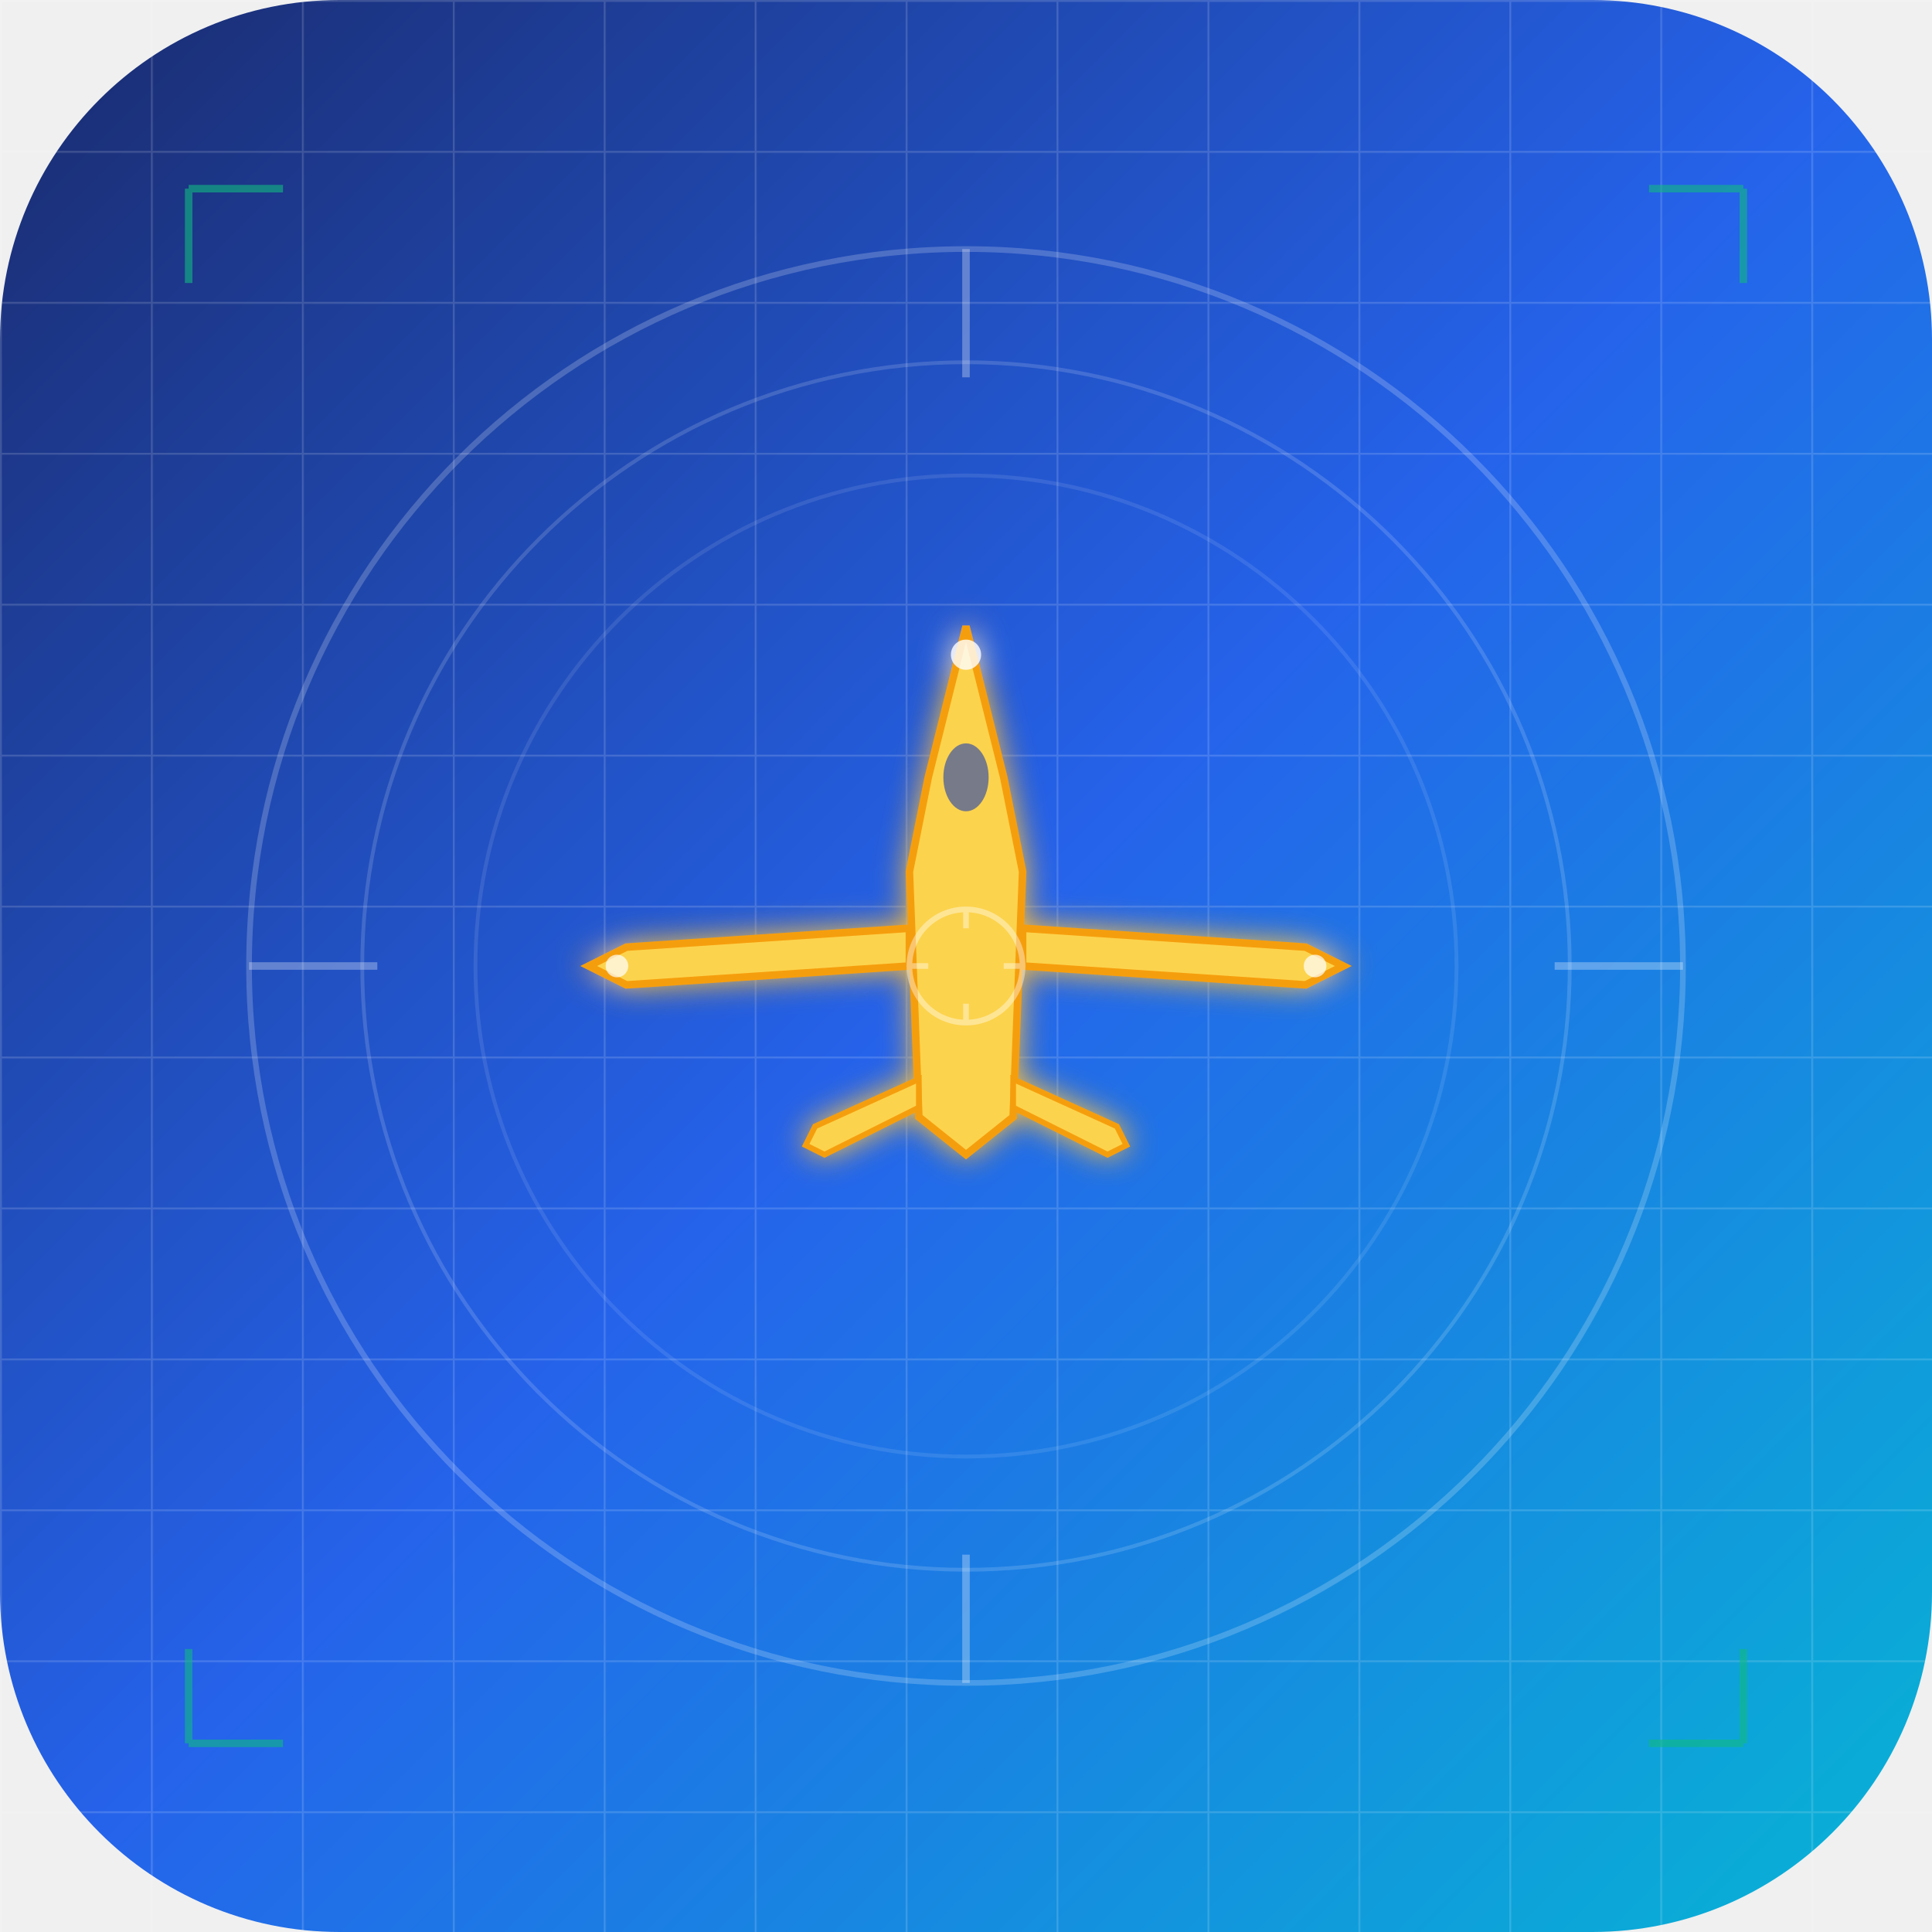
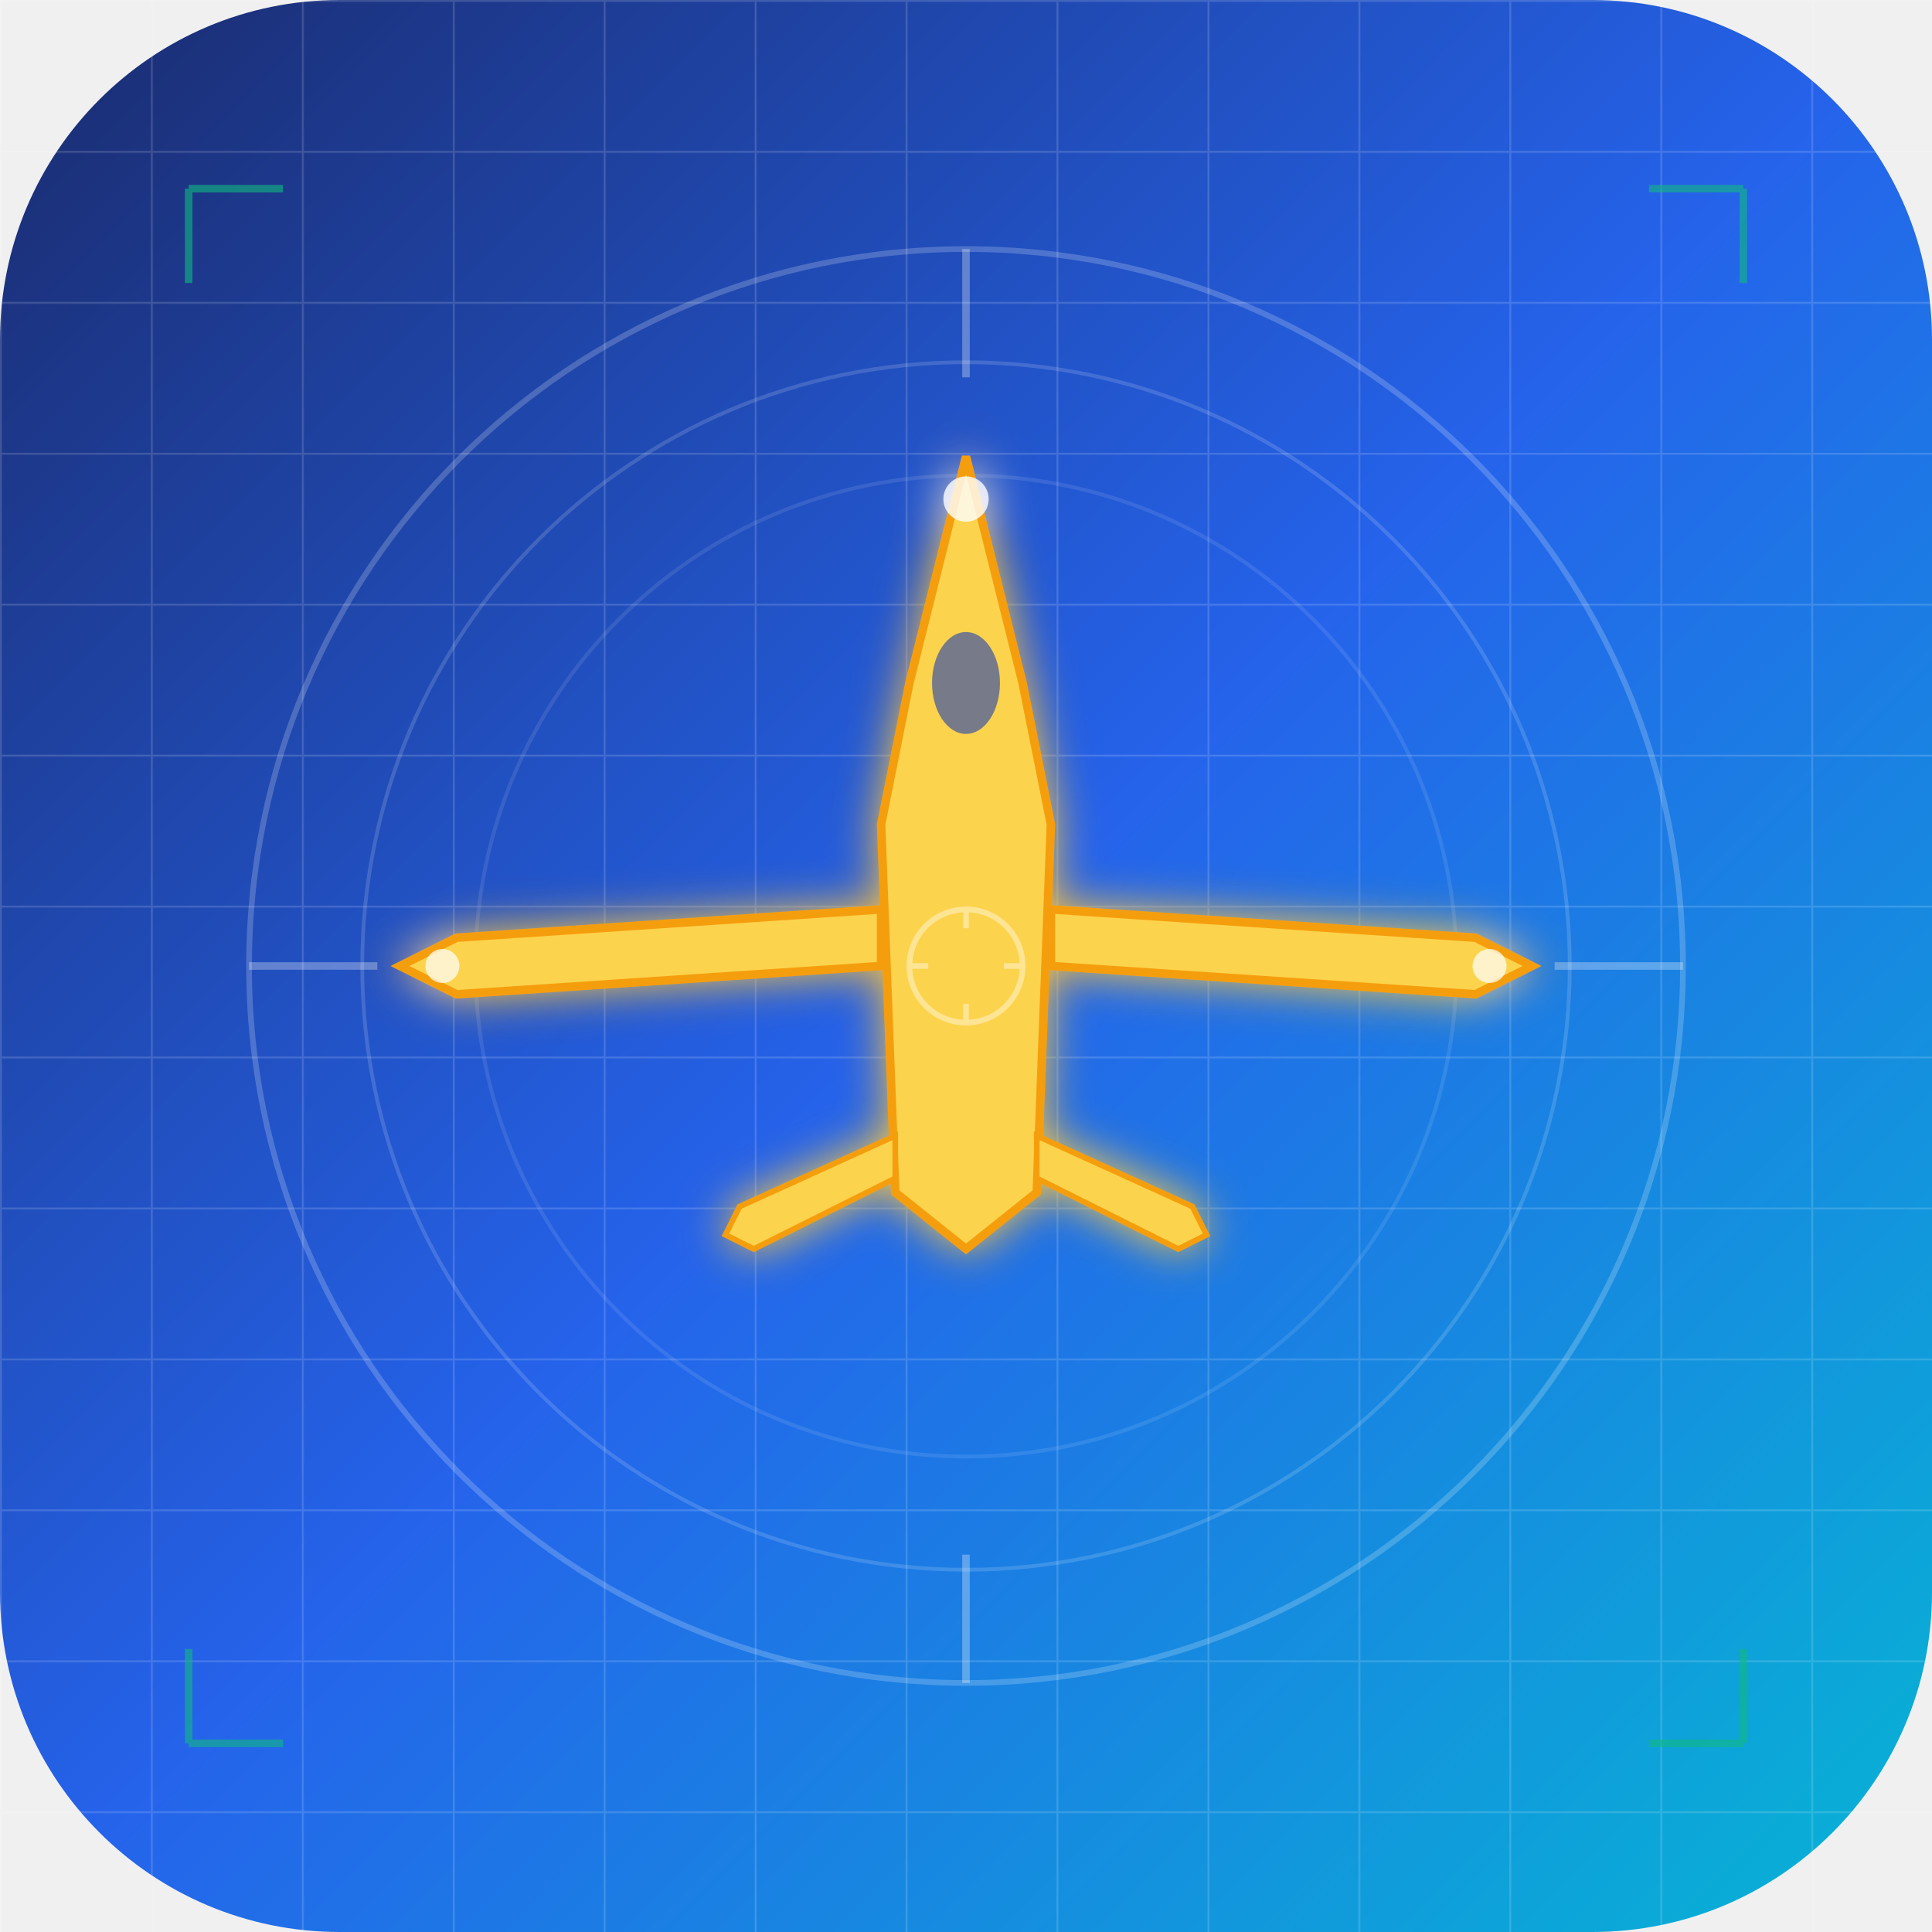
<svg xmlns="http://www.w3.org/2000/svg" width="1024" height="1024" viewBox="0 0 1024 1024">
  <defs>
    <linearGradient id="bgGradient" x1="0%" y1="0%" x2="100%" y2="100%">
      <stop offset="0%" style="stop-color:#1a2a6c;stop-opacity:1" />
      <stop offset="50%" style="stop-color:#2563eb;stop-opacity:1" />
      <stop offset="100%" style="stop-color:#06b6d4;stop-opacity:1" />
    </linearGradient>
    <pattern id="grid" width="80" height="80" patternUnits="userSpaceOnUse">
      <path d="M 80 0 L 0 0 0 80" fill="none" stroke="rgba(255,255,255,0.15)" stroke-width="2" />
    </pattern>
    <filter id="glow">
      <feGaussianBlur stdDeviation="8" result="coloredBlur" />
      <feMerge>
        <feMergeNode in="coloredBlur" />
        <feMergeNode in="SourceGraphic" />
      </feMerge>
    </filter>
  </defs>
  <rect width="1024" height="1024" fill="url(#bgGradient)" rx="180" />
  <rect width="1024" height="1024" fill="url(#grid)" />
  <circle cx="512" cy="512" r="380" fill="none" stroke="rgba(255,255,255,0.2)" stroke-width="3" />
  <circle cx="512" cy="512" r="320" fill="none" stroke="rgba(255,255,255,0.15)" stroke-width="2" />
  <circle cx="512" cy="512" r="260" fill="none" stroke="rgba(255,255,255,0.1)" stroke-width="2" />
  <line x1="512" y1="132" x2="512" y2="200" stroke="rgba(255,255,255,0.3)" stroke-width="4" />
  <line x1="512" y1="824" x2="512" y2="892" stroke="rgba(255,255,255,0.3)" stroke-width="4" />
  <line x1="132" y1="512" x2="200" y2="512" stroke="rgba(255,255,255,0.3)" stroke-width="4" />
  <line x1="824" y1="512" x2="892" y2="512" stroke="rgba(255,255,255,0.3)" stroke-width="4" />
-   <g transform="translate(512, 512)" filter="url(#glow)">
-     <path d="M 0,-180 L -20,-100 L -30,-50 L -25,80 L 0,100 L 25,80 L 30,-50 L 20,-100 Z" fill="#FCD34D" stroke="#F59E0B" stroke-width="4" />
-     <path d="M -30,-20 L -180,-10 L -200,0 L -180,10 L -30,0 Z" fill="#FCD34D" stroke="#F59E0B" stroke-width="4" />
-     <path d="M 30,-20 L 180,-10 L 200,0 L 180,10 L 30,0 Z" fill="#FCD34D" stroke="#F59E0B" stroke-width="4" />
-     <path d="M -25,60 L -80,85 L -85,95 L -75,100 L -25,75 Z" fill="#FCD34D" stroke="#F59E0B" stroke-width="3" />
-     <path d="M 25,60 L 80,85 L 85,95 L 75,100 L 25,75 Z" fill="#FCD34D" stroke="#F59E0B" stroke-width="3" />
+   <g transform="translate(512, 512) scale(1.5)" filter="url(#glow)">
+     <path d="M 0,-180 L -20,-100 L -30,-50 L -25,80 L 0,100 L 25,80 L 30,-50 L 20,-100 Z" fill="#FCD34D" stroke="#F59E0B" stroke-width="3" />
+     <path d="M -30,-20 L -180,-10 L -200,0 L -180,10 L -30,0 Z" fill="#FCD34D" stroke="#F59E0B" stroke-width="3" />
+     <path d="M 30,-20 L 180,-10 L 200,0 L 180,10 L 30,0 Z" fill="#FCD34D" stroke="#F59E0B" stroke-width="3" />
+     <path d="M -25,60 L -80,85 L -85,95 L -75,100 L -25,75 Z" fill="#FCD34D" stroke="#F59E0B" stroke-width="2" />
+     <path d="M 25,60 L 80,85 L 85,95 L 75,100 L 25,75 Z" fill="#FCD34D" stroke="#F59E0B" stroke-width="2" />
    <ellipse cx="0" cy="-100" rx="12" ry="18" fill="#1e40af" opacity="0.6" />
    <circle cx="0" cy="-165" r="8" fill="white" opacity="0.8" />
    <circle cx="-185" cy="0" r="6" fill="white" opacity="0.7" />
    <circle cx="185" cy="0" r="6" fill="white" opacity="0.7" />
  </g>
  <g stroke="#10b981" stroke-width="4" fill="none" opacity="0.6">
    <path d="M 100,100 L 100,150 M 100,100 L 150,100" />
    <path d="M 924,100 L 924,150 M 924,100 L 874,100" />
    <path d="M 100,924 L 100,874 M 100,924 L 150,924" />
    <path d="M 924,924 L 924,874 M 924,924 L 874,924" />
  </g>
  <g stroke="white" stroke-width="3" opacity="0.4">
    <circle cx="512" cy="512" r="30" fill="none" />
    <line x1="482" y1="512" x2="492" y2="512" />
    <line x1="532" y1="512" x2="542" y2="512" />
    <line x1="512" y1="482" x2="512" y2="492" />
    <line x1="512" y1="532" x2="512" y2="542" />
  </g>
</svg>
